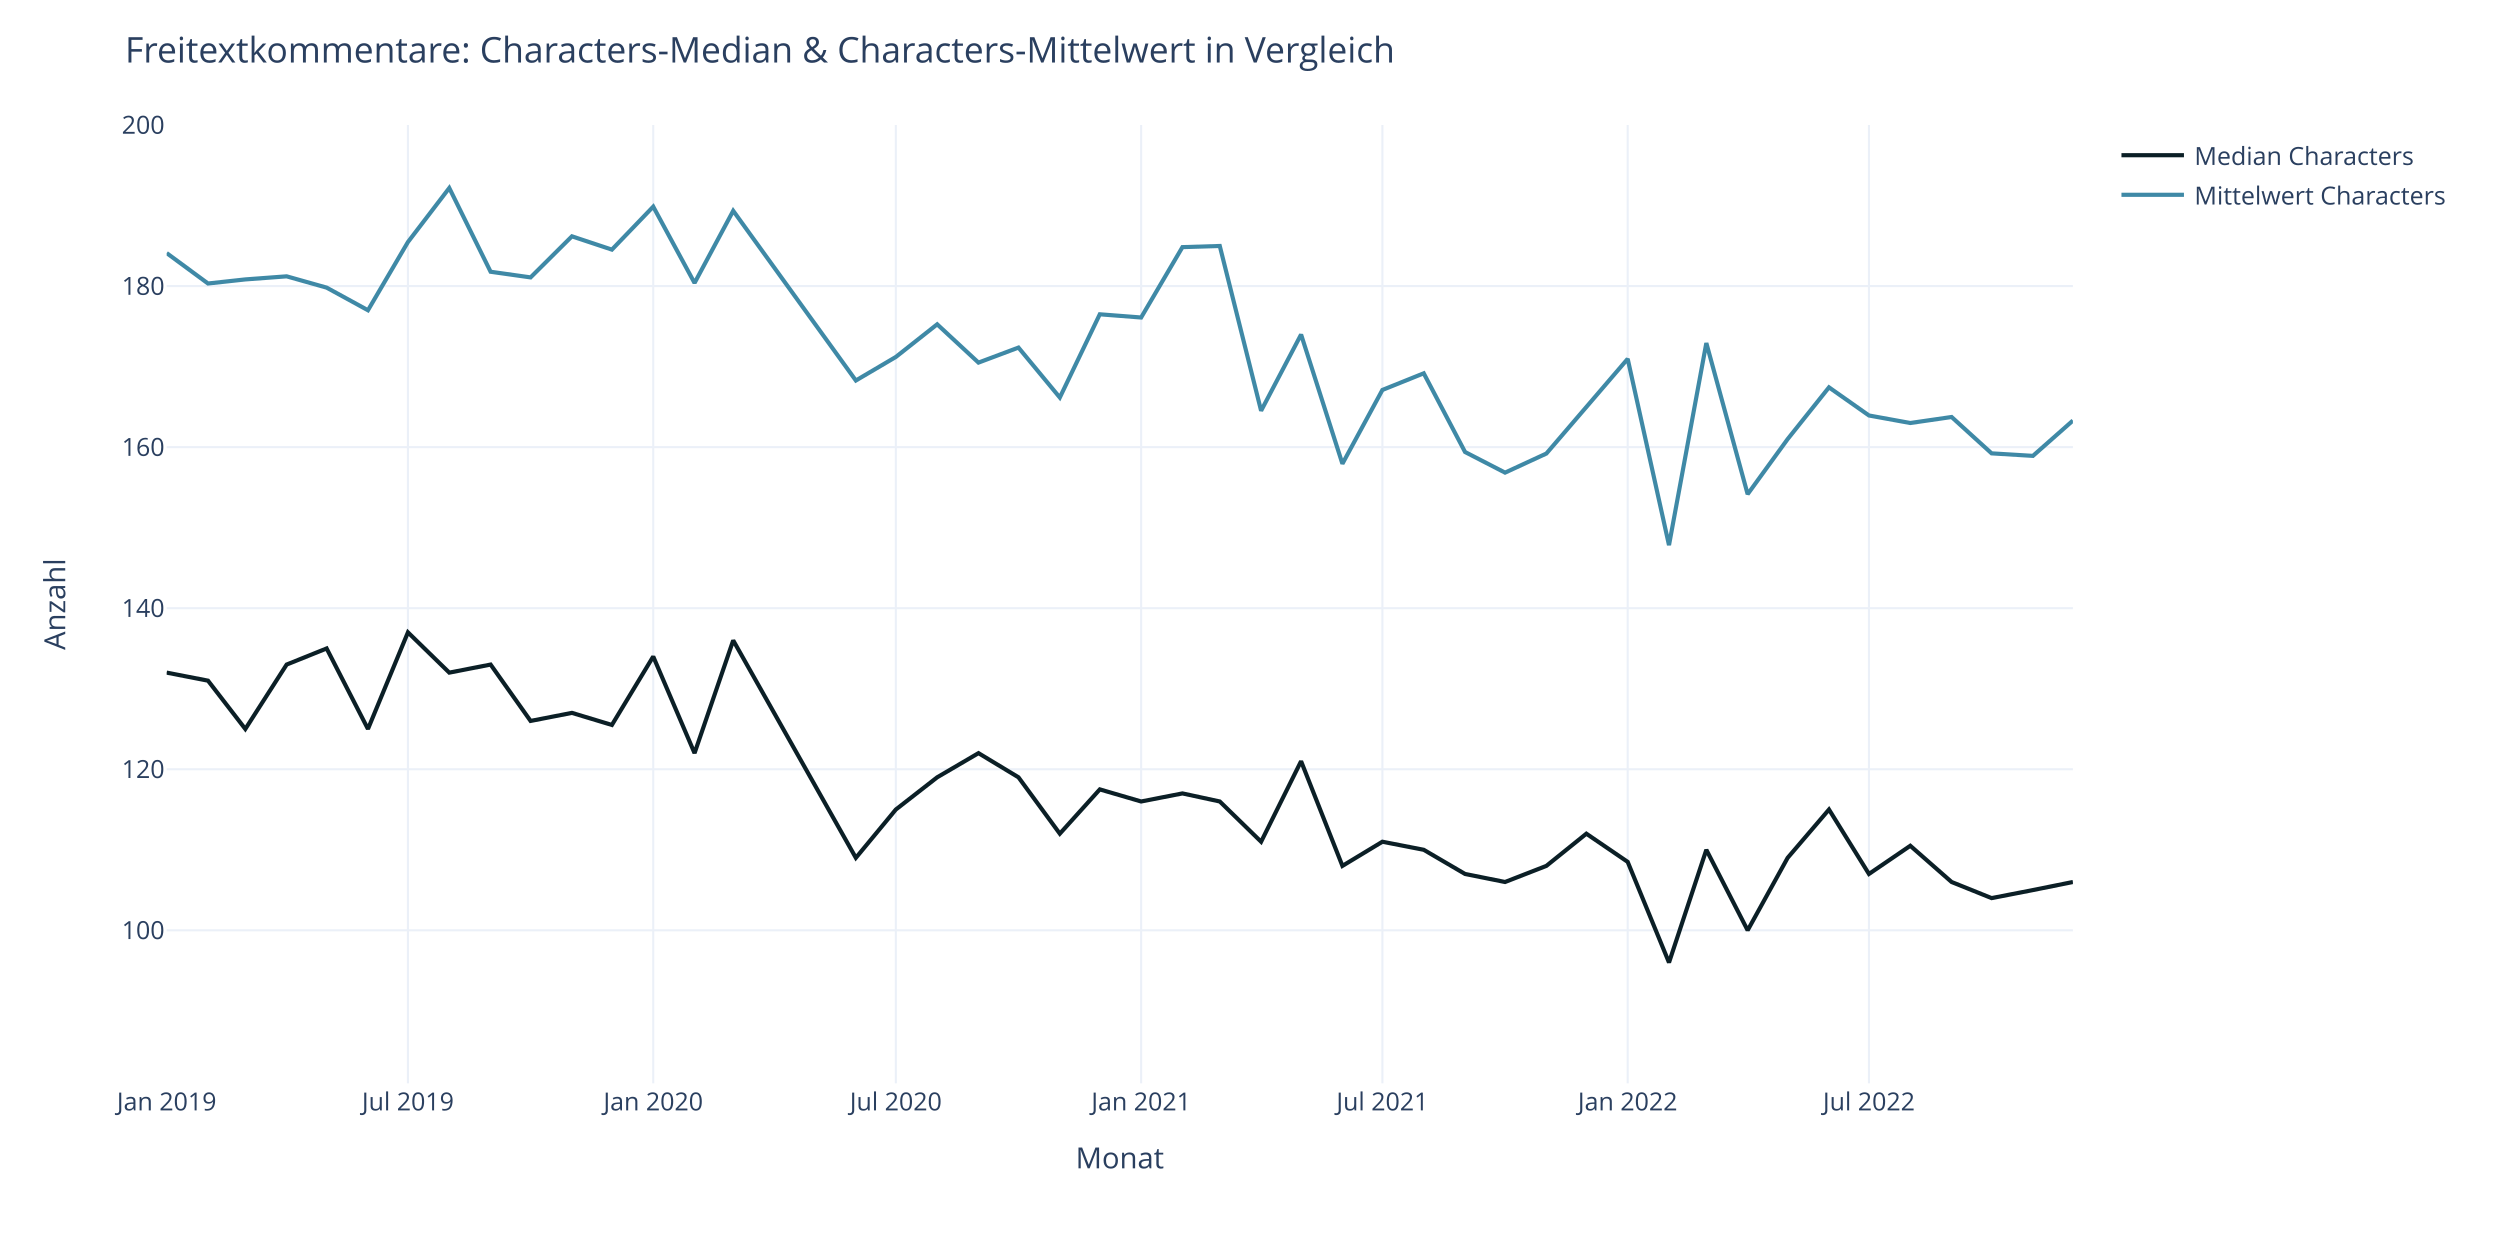
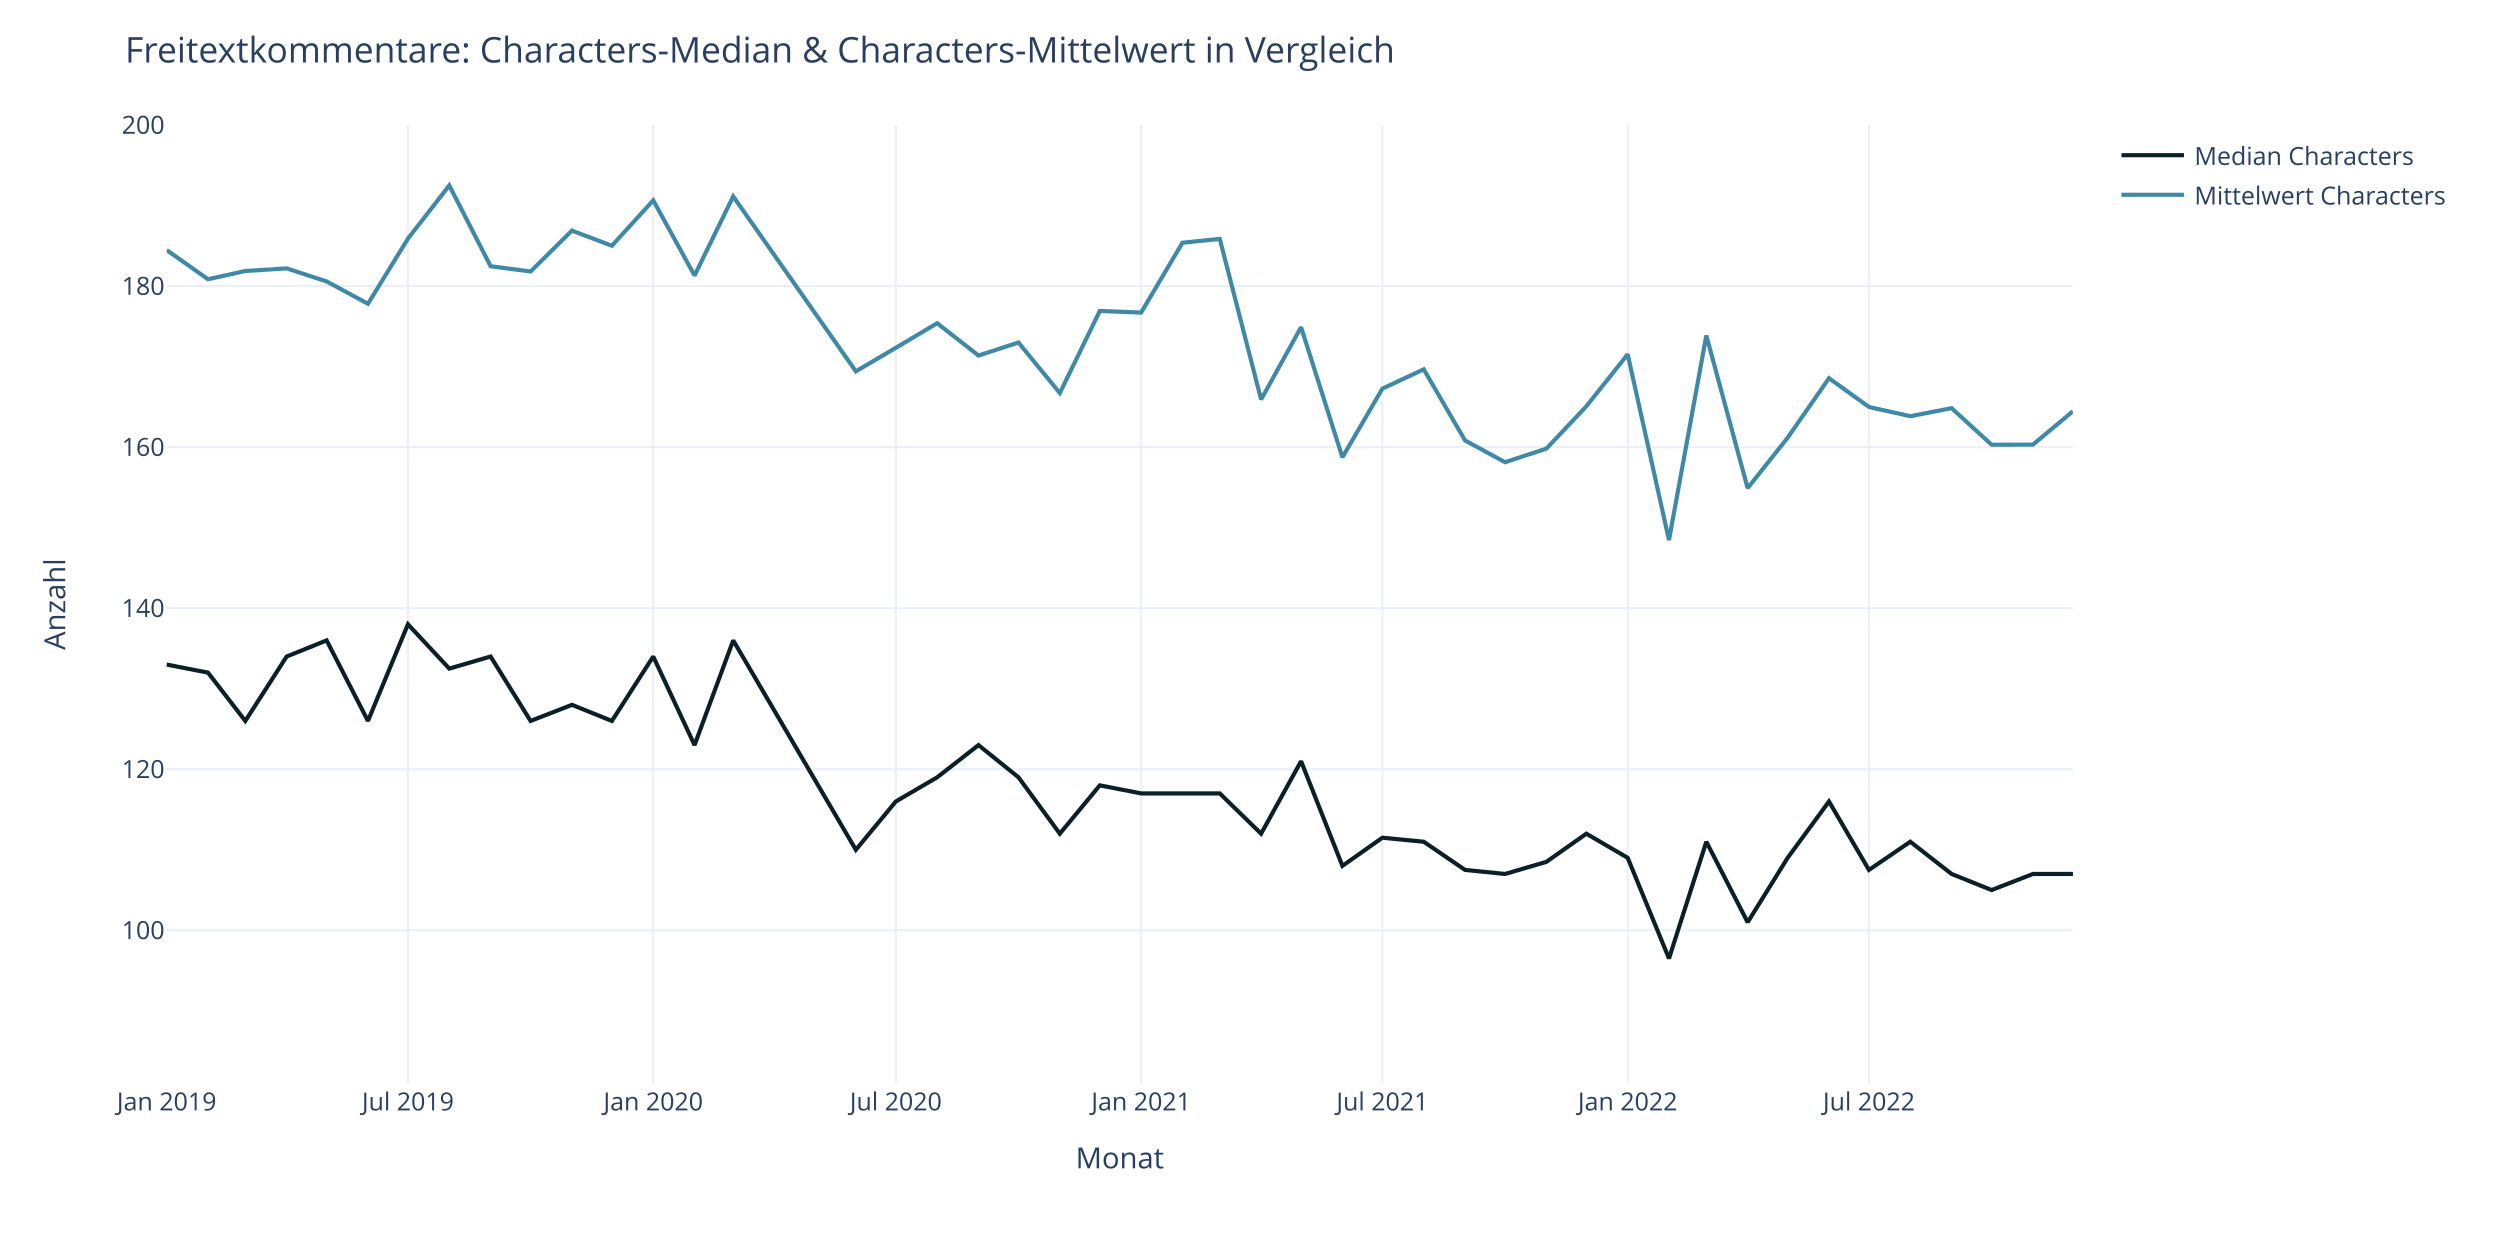
<svg xmlns="http://www.w3.org/2000/svg" class="main-svg" width="1200" height="600" style="" viewBox="0 0 1200 600">
  <rect x="0" y="0" width="1200" height="600" style="fill: rgb(255, 255, 255); fill-opacity: 1;" />
-   <defs id="defs-02c19a">
+   <defs id="defs-a32569">
    <g class="clips">
-       <clipPath id="clip02c19axyplot" class="plotclip">
+       <clipPath id="clipa32569xyplot" class="plotclip">
        <rect width="915" height="460" />
      </clipPath>
-       <clipPath class="axesclip" id="clip02c19ax">
+       <clipPath class="axesclip" id="clipa32569x">
        <rect x="80" y="0" width="915" height="600" />
      </clipPath>
-       <clipPath class="axesclip" id="clip02c19ay">
+       <clipPath class="axesclip" id="clipa32569y">
        <rect x="0" y="60" width="1200" height="460" />
      </clipPath>
-       <clipPath class="axesclip" id="clip02c19axy">
+       <clipPath class="axesclip" id="clipa32569xy">
        <rect x="80" y="60" width="915" height="460" />
      </clipPath>
    </g>
    <g class="gradients" />
    <g class="patterns" />
  </defs>
  <g class="bglayer" />
  <g class="layer-below">
    <g class="imagelayer" />
    <g class="shapelayer" />
  </g>
  <g class="cartesianlayer">
    <g class="subplot xy">
      <g class="layer-subplot">
        <g class="shapelayer" />
        <g class="imagelayer" />
      </g>
      <g class="minor-gridlayer">
        <g class="x" />
        <g class="y" />
      </g>
      <g class="gridlayer">
        <g class="x">
          <path class="xgrid crisp" transform="translate(195.81,0)" d="M0,60v460" style="stroke: rgb(235, 240, 248); stroke-opacity: 1; stroke-width: 1px;" />
          <path class="xgrid crisp" transform="translate(313.55,0)" d="M0,60v460" style="stroke: rgb(235, 240, 248); stroke-opacity: 1; stroke-width: 1px;" />
          <path class="xgrid crisp" transform="translate(430,0)" d="M0,60v460" style="stroke: rgb(235, 240, 248); stroke-opacity: 1; stroke-width: 1px;" />
          <path class="xgrid crisp" transform="translate(547.74,0)" d="M0,60v460" style="stroke: rgb(235, 240, 248); stroke-opacity: 1; stroke-width: 1px;" />
          <path class="xgrid crisp" transform="translate(663.55,0)" d="M0,60v460" style="stroke: rgb(235, 240, 248); stroke-opacity: 1; stroke-width: 1px;" />
          <path class="xgrid crisp" transform="translate(781.29,0)" d="M0,60v460" style="stroke: rgb(235, 240, 248); stroke-opacity: 1; stroke-width: 1px;" />
          <path class="xgrid crisp" transform="translate(897.1,0)" d="M0,60v460" style="stroke: rgb(235, 240, 248); stroke-opacity: 1; stroke-width: 1px;" />
        </g>
        <g class="y">
          <path class="ygrid crisp" transform="translate(0,446.55)" d="M80,0h915" style="stroke: rgb(235, 240, 248); stroke-opacity: 1; stroke-width: 1px;" />
          <path class="ygrid crisp" transform="translate(0,369.24)" d="M80,0h915" style="stroke: rgb(235, 240, 248); stroke-opacity: 1; stroke-width: 1px;" />
          <path class="ygrid crisp" transform="translate(0,291.93)" d="M80,0h915" style="stroke: rgb(235, 240, 248); stroke-opacity: 1; stroke-width: 1px;" />
          <path class="ygrid crisp" transform="translate(0,214.62)" d="M80,0h915" style="stroke: rgb(235, 240, 248); stroke-opacity: 1; stroke-width: 1px;" />
          <path class="ygrid crisp" transform="translate(0,137.31)" d="M80,0h915" style="stroke: rgb(235, 240, 248); stroke-opacity: 1; stroke-width: 1px;" />
        </g>
      </g>
      <g class="zerolinelayer" />
      <path class="xlines-below" />
      <path class="ylines-below" />
      <g class="overlines-below" />
      <g class="xaxislayer-below" />
      <g class="yaxislayer-below" />
      <g class="overaxes-below" />
-       <g class="plot" transform="translate(80,60)" clip-path="url(#clip02c19axyplot)">
+       <g class="plot" transform="translate(80,60)" clip-path="url(#clipa32569xyplot)">
        <g class="scatterlayer mlayer">
-           <g class="trace scatter traced48bcd" style="stroke-miterlimit: 2; opacity: 1;">
+           <g class="trace scatter trace7539fa" style="stroke-miterlimit: 2; opacity: 1;">
            <g class="fills" />
            <g class="errorbars" />
            <g class="lines">
-               <path class="js-line" d="M0,262.86L19.84,266.72L37.75,289.92L57.59,258.99L76.78,251.26L96.62,289.92L115.81,243.53L135.65,262.86L155.49,258.99L174.68,286.05L194.52,282.18L213.71,287.98L233.55,255.13L253.38,301.51L271.94,247.39L330.81,351.76L350,328.57L369.84,313.11L389.67,301.51L408.87,313.11L428.71,340.17L447.9,318.91L467.74,324.71L487.57,320.84L505.49,324.71L525.33,344.03L544.52,305.38L564.36,355.63L583.55,344.03L603.39,347.9L623.22,359.5L642.42,363.36L662.26,355.63L681.45,340.17L701.29,353.7L721.12,402.02L739.04,347.9L758.87,386.55L778.07,351.76L797.91,328.57L817.1,359.5L836.94,345.97L856.77,363.36L875.97,371.09L895.8,367.23L915,363.36" style="vector-effect: non-scaling-stroke; fill: none; stroke: rgb(11, 31, 38); stroke-opacity: 1; stroke-width: 2px; opacity: 1;" />
+               <path class="js-line" d="M0,258.99L19.84,262.86L37.75,286.05L57.59,255.13L76.78,247.39L96.62,286.05L115.81,239.66L135.65,260.92L155.49,255.13L174.68,286.05L194.52,278.32L213.71,286.05L233.55,255.13L253.38,297.65L271.94,247.39L330.81,347.9L350,324.71L369.84,313.11L389.67,297.65L408.87,313.11L428.71,340.17L447.9,316.97L467.74,320.84L505.49,320.84L525.33,340.17L544.52,305.38L564.36,355.63L583.55,342.1L603.39,344.03L623.22,357.56L642.42,359.5L662.26,353.7L681.45,340.17L701.29,351.76L721.12,400.08L739.04,344.03L758.87,382.69L778.07,351.76L797.91,324.71L817.1,357.56L836.94,344.03L856.77,359.5L875.97,367.23L895.8,359.5L915,359.5" style="vector-effect: non-scaling-stroke; fill: none; stroke: rgb(11, 31, 38); stroke-opacity: 1; stroke-width: 2px; opacity: 1;" />
            </g>
            <g class="points" />
            <g class="text" />
          </g>
-           <g class="trace scatter trace6c31fe" style="stroke-miterlimit: 2; opacity: 1;">
+           <g class="trace scatter traceba51d9" style="stroke-miterlimit: 2; opacity: 1;">
            <g class="fills" />
            <g class="errorbars" />
            <g class="lines">
-               <path class="js-line" d="M0,61.48L19.84,76.08L37.75,74.12L57.59,72.64L76.78,78.06L96.62,88.92L115.81,56.18L135.65,30.24L155.49,70.44L174.68,73.15L194.52,53.44L213.71,59.82L233.55,39.19L253.38,75.83L271.94,41.19L330.81,122.64L350,111.34L369.84,95.67L389.67,114.05L408.87,106.84L428.71,130.81L447.9,90.86L467.74,92.4L487.57,58.62L505.49,58.07L525.33,137.16L544.52,100.57L564.36,162.61L583.55,127.18L603.39,119.19L623.22,156.96L642.42,166.86L662.26,157.7L701.29,112.25L721.12,201.68L739.04,104.66L758.87,177.2L778.07,150.76L797.91,125.93L817.1,139.43L836.94,143.04L856.77,140.16L875.97,157.61L895.8,158.82L915,141.87" style="vector-effect: non-scaling-stroke; fill: none; stroke: rgb(63, 137, 166); stroke-opacity: 1; stroke-width: 2px; opacity: 1;" />
+               <path class="js-line" d="M0,60.04L19.84,74.03L37.75,70.08L57.59,68.82L76.78,75.1L96.62,85.81L115.81,54.57L135.65,29.02L155.49,67.78L174.68,70.32L194.52,50.7L213.71,57.96L233.55,36.17L253.38,72.24L271.94,34.28L330.81,118.24L350,106.94L369.84,95.15L389.67,110.65L408.87,104.41L428.71,128.68L447.9,89.27L467.74,90.03L487.57,56.51L505.49,54.68L525.33,131.75L544.52,97.06L564.36,159.52L583.55,126.54L603.39,117.28L623.22,151.42L642.42,161.85L662.26,155.35L681.45,135.02L701.29,110.07L721.12,199.25L739.04,101.05L758.87,174.31L778.07,150.11L797.91,121.53L817.1,135.35L836.94,139.77L856.77,135.92L875.97,153.47L895.8,153.43L915,137.4" style="vector-effect: non-scaling-stroke; fill: none; stroke: rgb(63, 137, 166); stroke-opacity: 1; stroke-width: 2px; opacity: 1;" />
            </g>
            <g class="points" />
            <g class="text" />
          </g>
        </g>
      </g>
      <g class="overplot" />
      <path class="xlines-above crisp" d="M0,0" style="fill: none;" />
      <path class="ylines-above crisp" d="M0,0" style="fill: none;" />
      <g class="overlines-above" />
      <g class="xaxislayer-above">
        <g class="xtick">
          <text text-anchor="middle" x="0" y="533" transform="translate(80,0)" style="font-family: 'Open Sans', verdana, arial, sans-serif; font-size: 12px; fill: rgb(42, 63, 95); fill-opacity: 1; white-space: pre; opacity: 1;">Jan 2019</text>
        </g>
        <g class="xtick">
          <text text-anchor="middle" x="0" y="533" style="font-family: 'Open Sans', verdana, arial, sans-serif; font-size: 12px; fill: rgb(42, 63, 95); fill-opacity: 1; white-space: pre; opacity: 1;" transform="translate(195.81,0)">Jul 2019</text>
        </g>
        <g class="xtick">
          <text text-anchor="middle" x="0" y="533" style="font-family: 'Open Sans', verdana, arial, sans-serif; font-size: 12px; fill: rgb(42, 63, 95); fill-opacity: 1; white-space: pre; opacity: 1;" transform="translate(313.55,0)">Jan 2020</text>
        </g>
        <g class="xtick">
          <text text-anchor="middle" x="0" y="533" style="font-family: 'Open Sans', verdana, arial, sans-serif; font-size: 12px; fill: rgb(42, 63, 95); fill-opacity: 1; white-space: pre; opacity: 1;" transform="translate(430,0)">Jul 2020</text>
        </g>
        <g class="xtick">
          <text text-anchor="middle" x="0" y="533" style="font-family: 'Open Sans', verdana, arial, sans-serif; font-size: 12px; fill: rgb(42, 63, 95); fill-opacity: 1; white-space: pre; opacity: 1;" transform="translate(547.74,0)">Jan 2021</text>
        </g>
        <g class="xtick">
          <text text-anchor="middle" x="0" y="533" style="font-family: 'Open Sans', verdana, arial, sans-serif; font-size: 12px; fill: rgb(42, 63, 95); fill-opacity: 1; white-space: pre; opacity: 1;" transform="translate(663.55,0)">Jul 2021</text>
        </g>
        <g class="xtick">
          <text text-anchor="middle" x="0" y="533" style="font-family: 'Open Sans', verdana, arial, sans-serif; font-size: 12px; fill: rgb(42, 63, 95); fill-opacity: 1; white-space: pre; opacity: 1;" transform="translate(781.29,0)">Jan 2022</text>
        </g>
        <g class="xtick">
          <text text-anchor="middle" x="0" y="533" style="font-family: 'Open Sans', verdana, arial, sans-serif; font-size: 12px; fill: rgb(42, 63, 95); fill-opacity: 1; white-space: pre; opacity: 1;" transform="translate(897.1,0)">Jul 2022</text>
        </g>
      </g>
      <g class="yaxislayer-above">
        <g class="ytick">
          <text text-anchor="end" x="79" y="4.2" transform="translate(0,446.55)" style="font-family: 'Open Sans', verdana, arial, sans-serif; font-size: 12px; fill: rgb(42, 63, 95); fill-opacity: 1; white-space: pre; opacity: 1;">100</text>
        </g>
        <g class="ytick">
          <text text-anchor="end" x="79" y="4.2" style="font-family: 'Open Sans', verdana, arial, sans-serif; font-size: 12px; fill: rgb(42, 63, 95); fill-opacity: 1; white-space: pre; opacity: 1;" transform="translate(0,369.24)">120</text>
        </g>
        <g class="ytick">
          <text text-anchor="end" x="79" y="4.2" style="font-family: 'Open Sans', verdana, arial, sans-serif; font-size: 12px; fill: rgb(42, 63, 95); fill-opacity: 1; white-space: pre; opacity: 1;" transform="translate(0,291.93)">140</text>
        </g>
        <g class="ytick">
          <text text-anchor="end" x="79" y="4.2" style="font-family: 'Open Sans', verdana, arial, sans-serif; font-size: 12px; fill: rgb(42, 63, 95); fill-opacity: 1; white-space: pre; opacity: 1;" transform="translate(0,214.62)">160</text>
        </g>
        <g class="ytick">
          <text text-anchor="end" x="79" y="4.2" style="font-family: 'Open Sans', verdana, arial, sans-serif; font-size: 12px; fill: rgb(42, 63, 95); fill-opacity: 1; white-space: pre; opacity: 1;" transform="translate(0,137.31)">180</text>
        </g>
        <g class="ytick">
          <text text-anchor="end" x="79" y="4.2" style="font-family: 'Open Sans', verdana, arial, sans-serif; font-size: 12px; fill: rgb(42, 63, 95); fill-opacity: 1; white-space: pre; opacity: 1;" transform="translate(0,60)">200</text>
        </g>
      </g>
      <g class="overaxes-above" />
    </g>
  </g>
  <g class="polarlayer" />
  <g class="smithlayer" />
  <g class="ternarylayer" />
  <g class="geolayer" />
  <g class="funnelarealayer" />
  <g class="pielayer" />
  <g class="iciclelayer" />
  <g class="treemaplayer" />
  <g class="sunburstlayer" />
  <g class="glimages" />
-   <defs id="topdefs-02c19a">
+   <defs id="topdefs-a32569">
    <g class="clips" />
-     <clipPath id="legend02c19a">
+     <clipPath id="legenda32569">
      <rect width="175" height="48" x="0" y="0" />
    </clipPath>
  </defs>
  <g class="layer-above">
    <g class="imagelayer" />
    <g class="shapelayer" />
  </g>
  <g class="infolayer">
    <g class="legend" pointer-events="all" transform="translate(1013.3,60)">
-       <rect class="bg" shape-rendering="crispEdges" style="stroke: rgb(68, 68, 68); stroke-opacity: 1; fill: rgb(255, 255, 255); fill-opacity: 1; stroke-width: 0px;" width="175" height="48" x="0" y="0" />
-       <g class="scrollbox" transform="" clip-path="url(#legend02c19a)">
+       <rect class="bg" shape-rendering="crispEdges" width="175" height="48" x="0" y="0" style="stroke: rgb(68, 68, 68); stroke-opacity: 1; fill: rgb(255, 255, 255); fill-opacity: 1; stroke-width: 0px;" />
+       <g class="scrollbox" transform="" clip-path="url(#legenda32569)">
        <g class="groups" transform="">
          <g class="traces" transform="translate(0,14.5)" style="opacity: 1;">
            <text class="legendtext" text-anchor="start" x="40" y="4.68" style="font-family: 'Open Sans', verdana, arial, sans-serif; font-size: 12px; fill: rgb(42, 63, 95); fill-opacity: 1; white-space: pre;">Median Characters</text>
            <g class="layers" style="opacity: 1;">
              <g class="legendfill" />
              <g class="legendlines">
                <path class="js-line" d="M5,0h30" style="fill: none; stroke: rgb(11, 31, 38); stroke-opacity: 1; stroke-width: 2px;" />
              </g>
              <g class="legendsymbols">
                <g class="legendpoints" />
              </g>
            </g>
            <rect class="legendtoggle" x="0" y="-9.5" width="169.359" height="19" style="fill: rgb(0, 0, 0); fill-opacity: 0;" />
          </g>
        </g>
        <g class="groups" transform="">
          <g class="traces" transform="translate(0,33.5)" style="opacity: 1;">
            <text class="legendtext" text-anchor="start" x="40" y="4.68" style="font-family: 'Open Sans', verdana, arial, sans-serif; font-size: 12px; fill: rgb(42, 63, 95); fill-opacity: 1; white-space: pre;">Mittelwert Characters</text>
            <g class="layers" style="opacity: 1;">
              <g class="legendfill" />
              <g class="legendlines">
                <path class="js-line" d="M5,0h30" style="fill: none; stroke: rgb(63, 137, 166); stroke-opacity: 1; stroke-width: 2px;" />
              </g>
              <g class="legendsymbols">
                <g class="legendpoints" />
              </g>
            </g>
            <rect class="legendtoggle" x="0" y="-9.5" width="169.359" height="19" style="fill: rgb(0, 0, 0); fill-opacity: 0;" />
          </g>
        </g>
      </g>
-       <rect class="scrollbar" rx="20" ry="3" width="0" height="0" style="fill: rgb(128, 139, 164); fill-opacity: 1;" x="0" y="0" />
+       <rect class="scrollbar" rx="20" ry="3" width="0" height="0" x="0" y="0" style="fill: rgb(128, 139, 164); fill-opacity: 1;" />
    </g>
    <g class="g-gtitle">
      <text class="gtitle" x="60" y="30" text-anchor="start" dy="0em" style="font-family: 'Open Sans', verdana, arial, sans-serif; font-size: 17px; fill: rgb(42, 63, 95); opacity: 1; font-weight: normal; white-space: pre;">Freitextkommentare: Characters-Median &amp; Characters-Mittelwert in Vergleich</text>
    </g>
    <g class="g-xtitle">
      <text class="xtitle" x="537.5" y="560.8" text-anchor="middle" style="font-family: 'Open Sans', verdana, arial, sans-serif; font-size: 14px; fill: rgb(42, 63, 95); opacity: 1; font-weight: normal; white-space: pre;">Monat</text>
    </g>
    <g class="g-ytitle">
      <text class="ytitle" transform="rotate(-90,31.30938,290)" x="31.309" y="290" text-anchor="middle" style="font-family: 'Open Sans', verdana, arial, sans-serif; font-size: 14px; fill: rgb(42, 63, 95); opacity: 1; font-weight: normal; white-space: pre;">Anzahl</text>
    </g>
  </g>
</svg>
